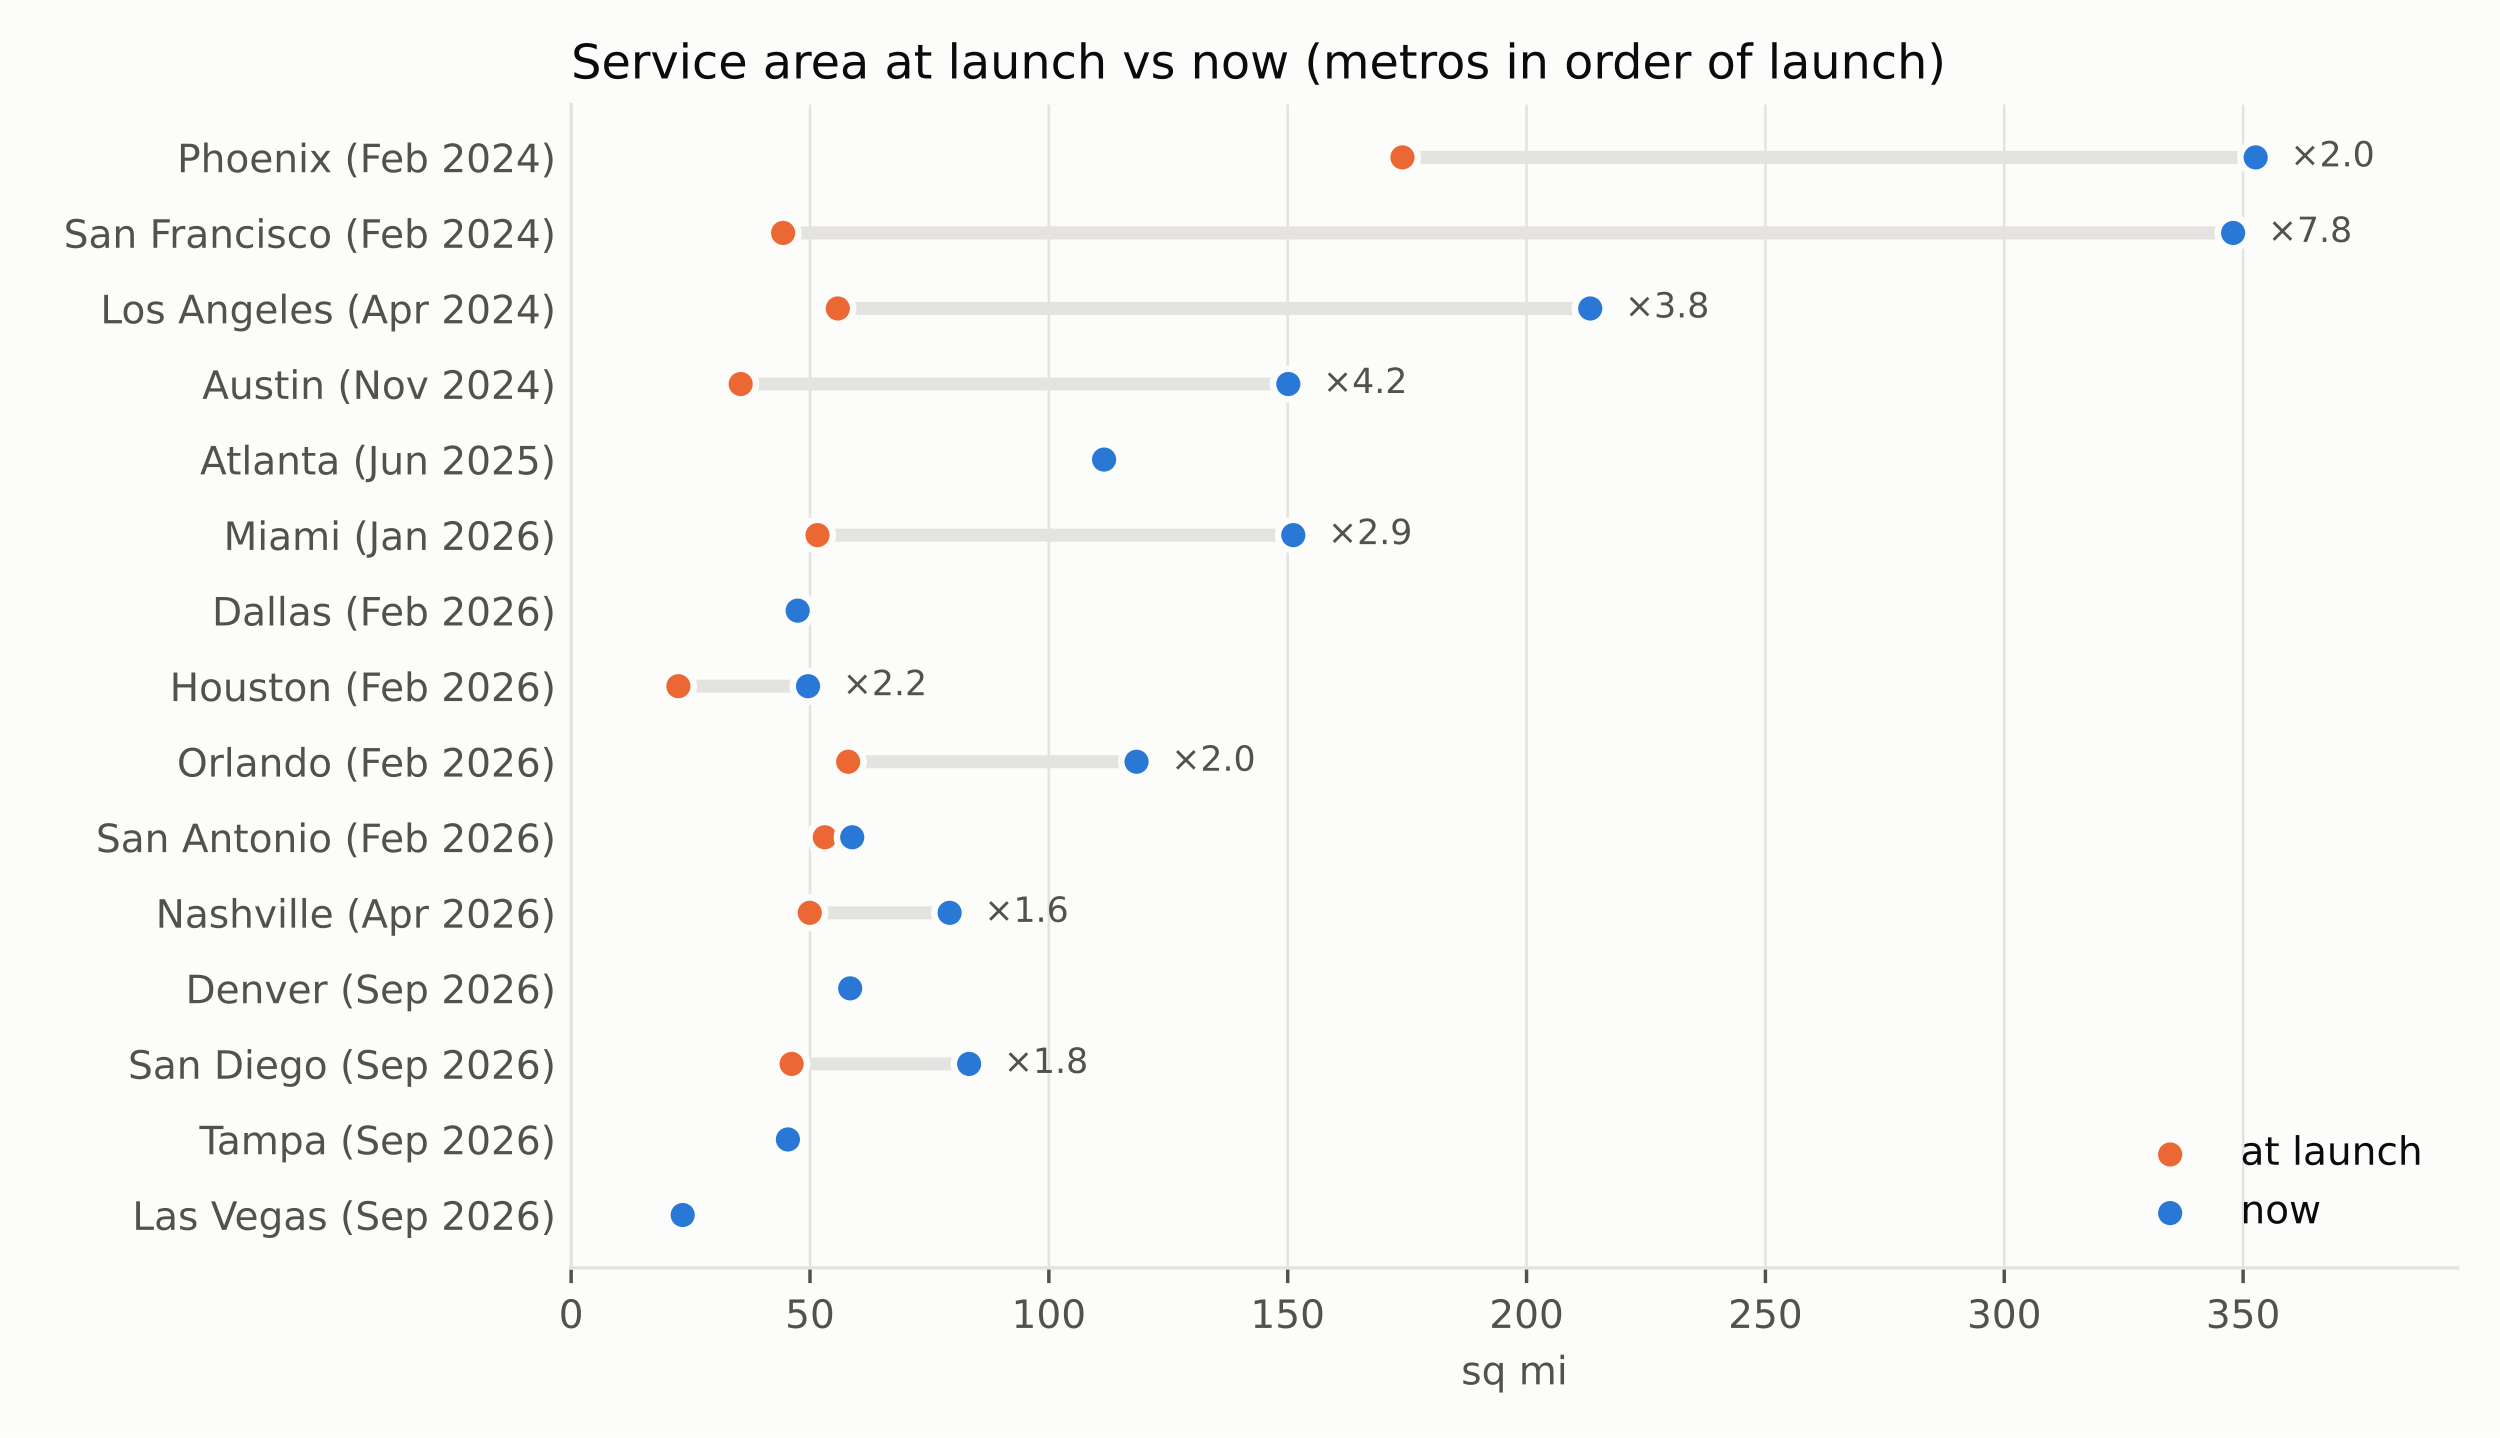
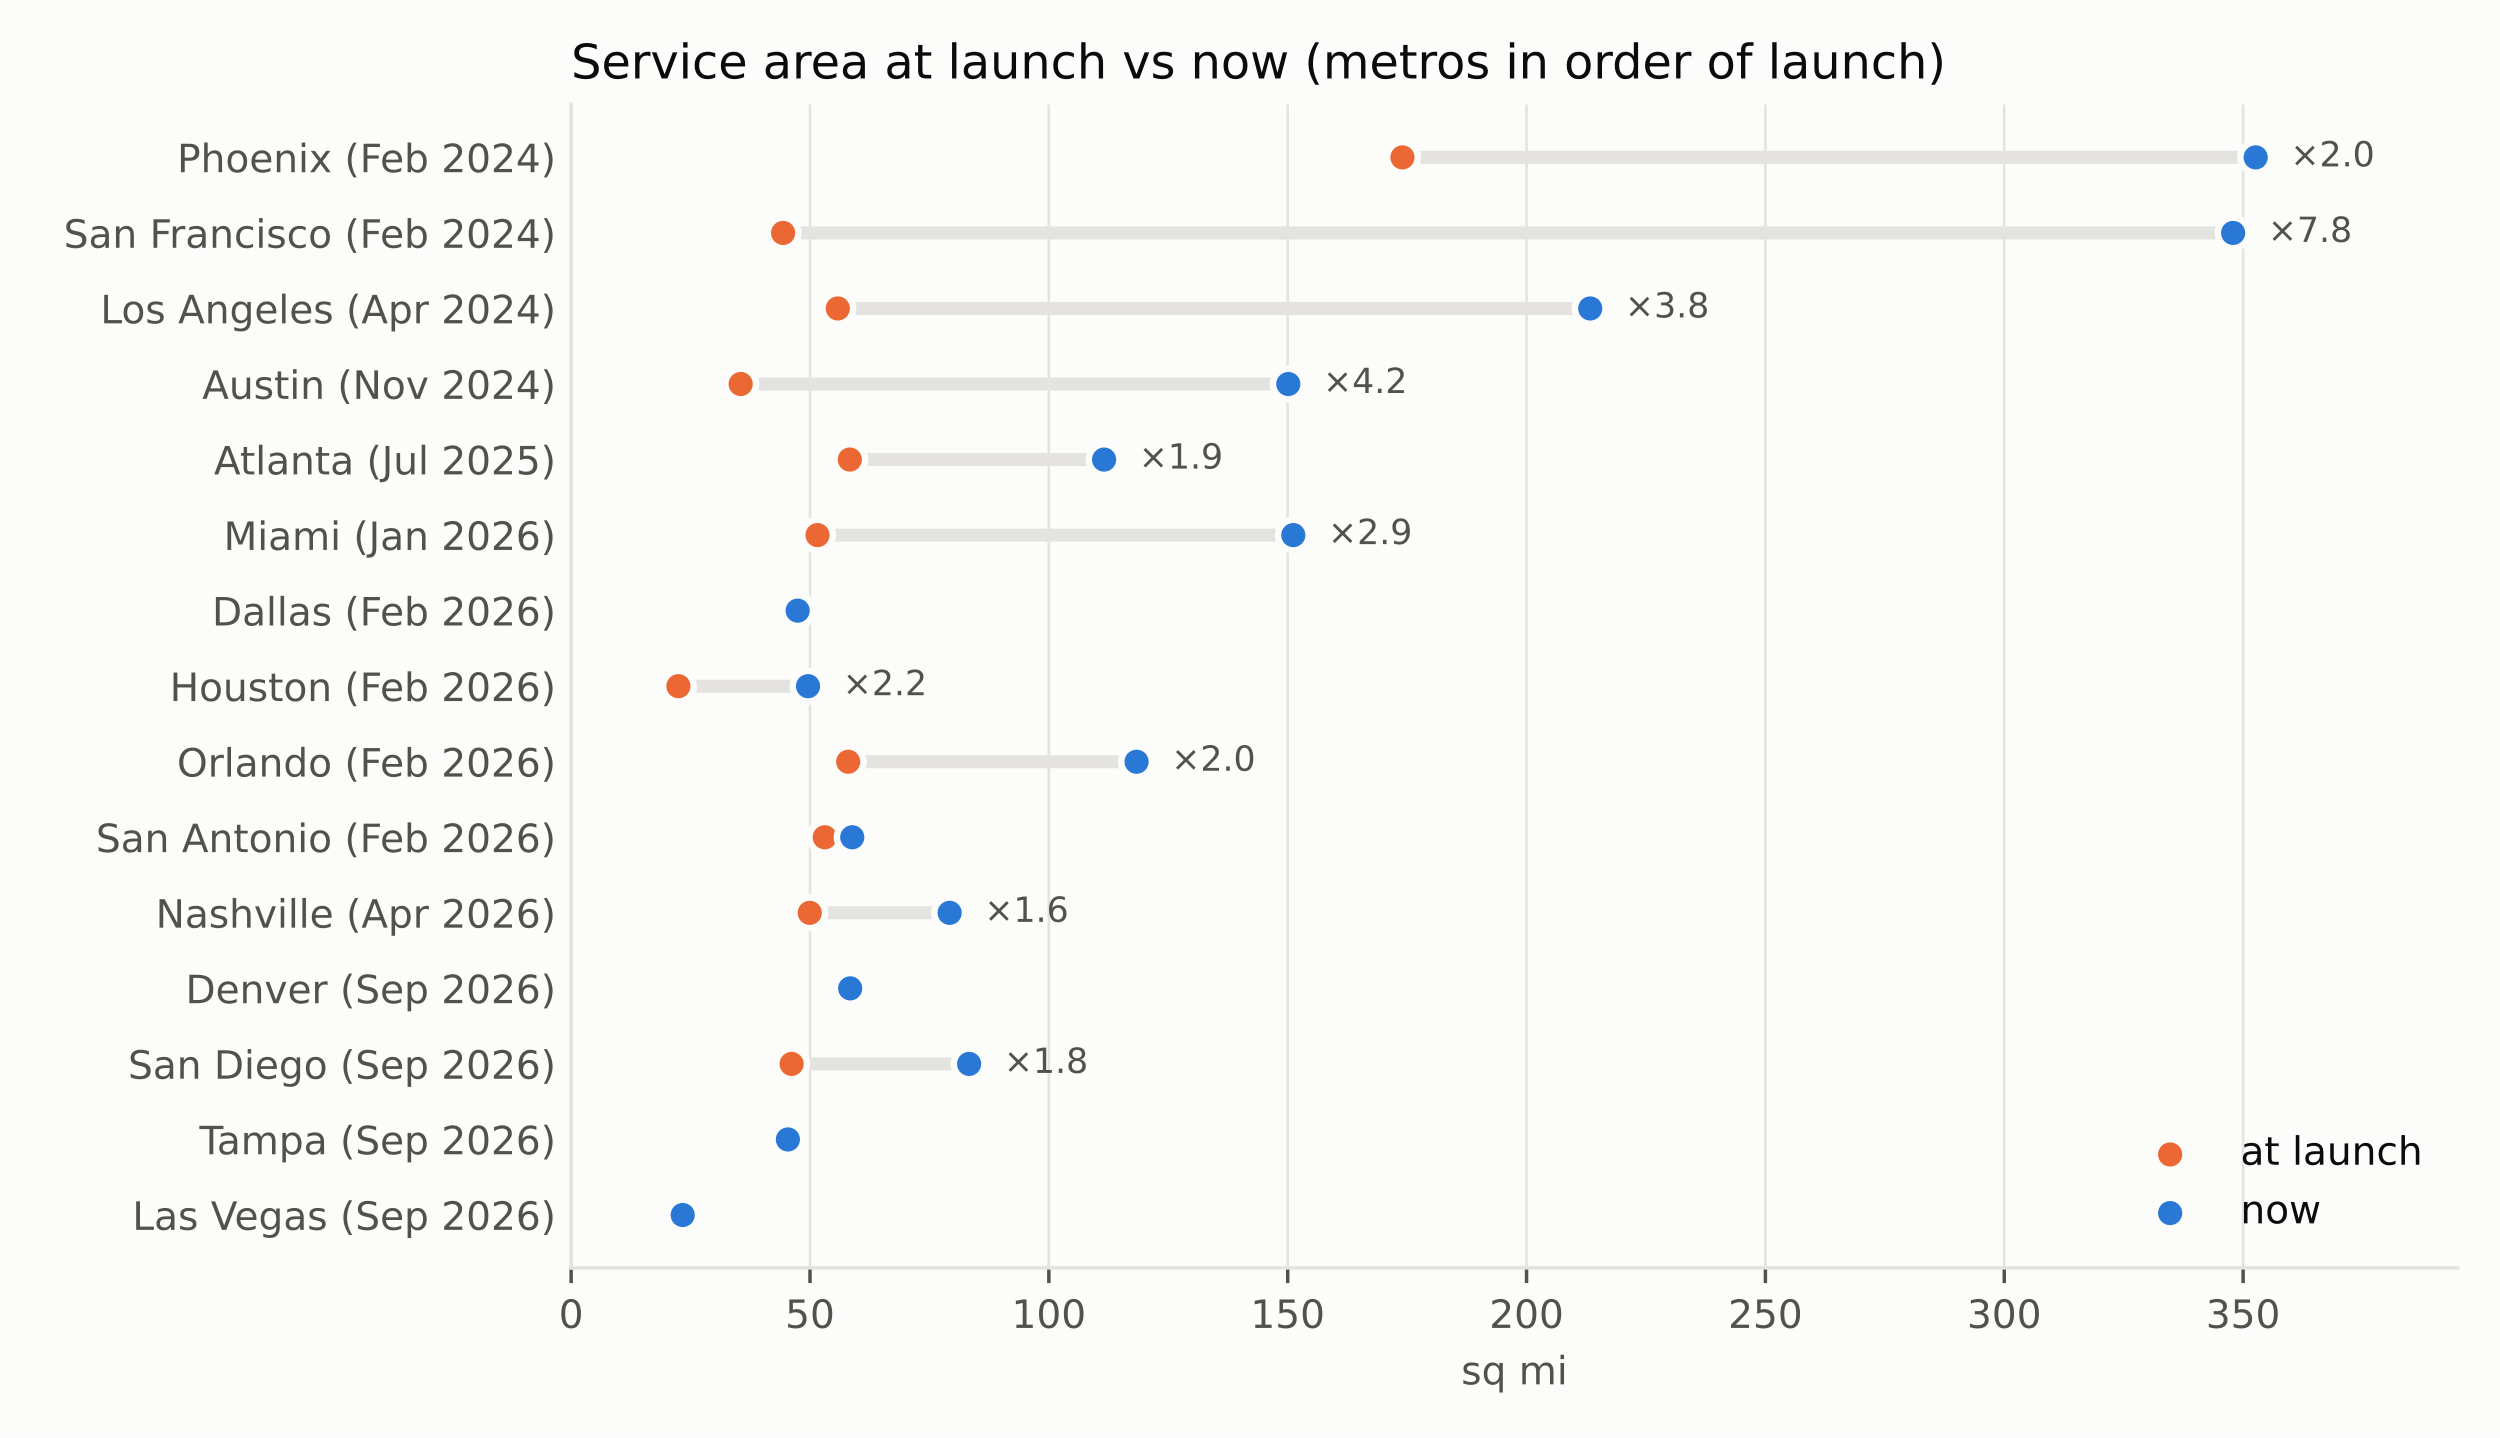
<svg xmlns="http://www.w3.org/2000/svg" xmlns:xlink="http://www.w3.org/1999/xlink" width="576pt" height="331.2pt" viewBox="0 0 576 331.2" version="1.1">
  <defs>
    <style type="text/css">*{stroke-linejoin: round; stroke-linecap: butt}</style>
  </defs>
  <g id="figure_1">
    <g id="patch_1">
      <path d="M 0 331.2  L 576 331.2  L 576 0  L 0 0  z " style="fill: #fcfcfb" />
    </g>
    <g id="axes_1">
      <g id="patch_2">
        <path d="M 131.593 292.118  L 566.28 292.118  L 566.28 24.077  L 131.593 24.077  z " style="fill: #fcfcfb" />
      </g>
      <g id="matplotlib.axis_1">
        <g id="xtick_1">
          <g id="line2d_1">
-             <path d="M 131.593 292.118  L 131.593 24.077  " clip-path="url(#p4efdef2864)" style="fill: none; stroke: #e4e3df; stroke-width: 0.6; stroke-linecap: square" />
+             <path d="M 131.593 292.118  L 131.593 24.077  " clip-path="url(#p75791f9dec)" style="fill: none; stroke: #e4e3df; stroke-width: 0.6; stroke-linecap: square" />
          </g>
          <g id="line2d_2">
            <defs>
-               <path id="m54b55ba261" d="M 0 0  L 0 3.5  " style="stroke: #52514e; stroke-width: 0.8" />
+               <path id="mba1e2a2705" d="M 0 0  L 0 3.5  " style="stroke: #52514e; stroke-width: 0.8" />
            </defs>
            <g>
-               <use xlink:href="#m54b55ba261" x="131.593" y="292.118" style="fill: #52514e; stroke: #52514e; stroke-width: 0.8" />
+               <use xlink:href="#mba1e2a2705" x="131.593" y="292.118" style="fill: #52514e; stroke: #52514e; stroke-width: 0.8" />
            </g>
          </g>
          <g id="text_1">
            <text style="font-size: 9px; font-family: 'DejaVu Sans'; text-anchor: middle; fill: #52514e" x="131.593" y="305.956" transform="rotate(-0 131.5925 305.9558)">0</text>
          </g>
        </g>
        <g id="xtick_2">
          <g id="line2d_3">
-             <path d="M 186.624 292.118  L 186.624 24.077  " clip-path="url(#p4efdef2864)" style="fill: none; stroke: #e4e3df; stroke-width: 0.6; stroke-linecap: square" />
+             <path d="M 186.624 292.118  L 186.624 24.077  " clip-path="url(#p75791f9dec)" style="fill: none; stroke: #e4e3df; stroke-width: 0.6; stroke-linecap: square" />
          </g>
          <g id="line2d_4">
            <g>
-               <use xlink:href="#m54b55ba261" x="186.624" y="292.118" style="fill: #52514e; stroke: #52514e; stroke-width: 0.8" />
+               <use xlink:href="#mba1e2a2705" x="186.624" y="292.118" style="fill: #52514e; stroke: #52514e; stroke-width: 0.8" />
            </g>
          </g>
          <g id="text_2">
            <text style="font-size: 9px; font-family: 'DejaVu Sans'; text-anchor: middle; fill: #52514e" x="186.624" y="305.956" transform="rotate(-0 186.6238 305.9558)">50</text>
          </g>
        </g>
        <g id="xtick_3">
          <g id="line2d_5">
-             <path d="M 241.655 292.118  L 241.655 24.077  " clip-path="url(#p4efdef2864)" style="fill: none; stroke: #e4e3df; stroke-width: 0.6; stroke-linecap: square" />
+             <path d="M 241.655 292.118  L 241.655 24.077  " clip-path="url(#p75791f9dec)" style="fill: none; stroke: #e4e3df; stroke-width: 0.6; stroke-linecap: square" />
          </g>
          <g id="line2d_6">
            <g>
-               <use xlink:href="#m54b55ba261" x="241.655" y="292.118" style="fill: #52514e; stroke: #52514e; stroke-width: 0.8" />
+               <use xlink:href="#mba1e2a2705" x="241.655" y="292.118" style="fill: #52514e; stroke: #52514e; stroke-width: 0.8" />
            </g>
          </g>
          <g id="text_3">
            <text style="font-size: 9px; font-family: 'DejaVu Sans'; text-anchor: middle; fill: #52514e" x="241.655" y="305.956" transform="rotate(-0 241.6551 305.9558)">100</text>
          </g>
        </g>
        <g id="xtick_4">
          <g id="line2d_7">
-             <path d="M 296.686 292.118  L 296.686 24.077  " clip-path="url(#p4efdef2864)" style="fill: none; stroke: #e4e3df; stroke-width: 0.6; stroke-linecap: square" />
+             <path d="M 296.686 292.118  L 296.686 24.077  " clip-path="url(#p75791f9dec)" style="fill: none; stroke: #e4e3df; stroke-width: 0.6; stroke-linecap: square" />
          </g>
          <g id="line2d_8">
            <g>
-               <use xlink:href="#m54b55ba261" x="296.686" y="292.118" style="fill: #52514e; stroke: #52514e; stroke-width: 0.8" />
+               <use xlink:href="#mba1e2a2705" x="296.686" y="292.118" style="fill: #52514e; stroke: #52514e; stroke-width: 0.8" />
            </g>
          </g>
          <g id="text_4">
            <text style="font-size: 9px; font-family: 'DejaVu Sans'; text-anchor: middle; fill: #52514e" x="296.686" y="305.956" transform="rotate(-0 296.6864 305.9558)">150</text>
          </g>
        </g>
        <g id="xtick_5">
          <g id="line2d_9">
-             <path d="M 351.718 292.118  L 351.718 24.077  " clip-path="url(#p4efdef2864)" style="fill: none; stroke: #e4e3df; stroke-width: 0.6; stroke-linecap: square" />
+             <path d="M 351.718 292.118  L 351.718 24.077  " clip-path="url(#p75791f9dec)" style="fill: none; stroke: #e4e3df; stroke-width: 0.6; stroke-linecap: square" />
          </g>
          <g id="line2d_10">
            <g>
-               <use xlink:href="#m54b55ba261" x="351.718" y="292.118" style="fill: #52514e; stroke: #52514e; stroke-width: 0.8" />
+               <use xlink:href="#mba1e2a2705" x="351.718" y="292.118" style="fill: #52514e; stroke: #52514e; stroke-width: 0.8" />
            </g>
          </g>
          <g id="text_5">
            <text style="font-size: 9px; font-family: 'DejaVu Sans'; text-anchor: middle; fill: #52514e" x="351.718" y="305.956" transform="rotate(-0 351.7178 305.9558)">200</text>
          </g>
        </g>
        <g id="xtick_6">
          <g id="line2d_11">
-             <path d="M 406.749 292.118  L 406.749 24.077  " clip-path="url(#p4efdef2864)" style="fill: none; stroke: #e4e3df; stroke-width: 0.6; stroke-linecap: square" />
+             <path d="M 406.749 292.118  L 406.749 24.077  " clip-path="url(#p75791f9dec)" style="fill: none; stroke: #e4e3df; stroke-width: 0.6; stroke-linecap: square" />
          </g>
          <g id="line2d_12">
            <g>
-               <use xlink:href="#m54b55ba261" x="406.749" y="292.118" style="fill: #52514e; stroke: #52514e; stroke-width: 0.8" />
+               <use xlink:href="#mba1e2a2705" x="406.749" y="292.118" style="fill: #52514e; stroke: #52514e; stroke-width: 0.8" />
            </g>
          </g>
          <g id="text_6">
            <text style="font-size: 9px; font-family: 'DejaVu Sans'; text-anchor: middle; fill: #52514e" x="406.749" y="305.956" transform="rotate(-0 406.7491 305.9558)">250</text>
          </g>
        </g>
        <g id="xtick_7">
          <g id="line2d_13">
-             <path d="M 461.78 292.118  L 461.78 24.077  " clip-path="url(#p4efdef2864)" style="fill: none; stroke: #e4e3df; stroke-width: 0.6; stroke-linecap: square" />
+             <path d="M 461.78 292.118  L 461.78 24.077  " clip-path="url(#p75791f9dec)" style="fill: none; stroke: #e4e3df; stroke-width: 0.6; stroke-linecap: square" />
          </g>
          <g id="line2d_14">
            <g>
-               <use xlink:href="#m54b55ba261" x="461.78" y="292.118" style="fill: #52514e; stroke: #52514e; stroke-width: 0.8" />
+               <use xlink:href="#mba1e2a2705" x="461.78" y="292.118" style="fill: #52514e; stroke: #52514e; stroke-width: 0.8" />
            </g>
          </g>
          <g id="text_7">
            <text style="font-size: 9px; font-family: 'DejaVu Sans'; text-anchor: middle; fill: #52514e" x="461.78" y="305.956" transform="rotate(-0 461.7804 305.9558)">300</text>
          </g>
        </g>
        <g id="xtick_8">
          <g id="line2d_15">
-             <path d="M 516.812 292.118  L 516.812 24.077  " clip-path="url(#p4efdef2864)" style="fill: none; stroke: #e4e3df; stroke-width: 0.6; stroke-linecap: square" />
+             <path d="M 516.812 292.118  L 516.812 24.077  " clip-path="url(#p75791f9dec)" style="fill: none; stroke: #e4e3df; stroke-width: 0.6; stroke-linecap: square" />
          </g>
          <g id="line2d_16">
            <g>
-               <use xlink:href="#m54b55ba261" x="516.812" y="292.118" style="fill: #52514e; stroke: #52514e; stroke-width: 0.8" />
+               <use xlink:href="#mba1e2a2705" x="516.812" y="292.118" style="fill: #52514e; stroke: #52514e; stroke-width: 0.8" />
            </g>
          </g>
          <g id="text_8">
            <text style="font-size: 9px; font-family: 'DejaVu Sans'; text-anchor: middle; fill: #52514e" x="516.812" y="305.956" transform="rotate(-0 516.8117 305.9558)">350</text>
          </g>
        </g>
        <g id="text_9">
          <text style="font-size: 9px; font-family: 'DejaVu Sans'; text-anchor: middle; fill: #52514e" x="348.936" y="318.956" transform="rotate(-0 348.9362 318.9565)">sq mi</text>
        </g>
      </g>
      <g id="matplotlib.axis_2">
        <g id="ytick_1">
          <g id="line2d_17" />
          <g id="text_10">
            <text style="font-size: 9px; font-family: 'DejaVu Sans'; text-anchor: end; fill: #52514e" x="128.093" y="39.68" transform="rotate(-0 128.0925 39.68038)">Phoenix  (Feb 2024)</text>
          </g>
        </g>
        <g id="ytick_2">
          <g id="line2d_18" />
          <g id="text_11">
            <text style="font-size: 9px; font-family: 'DejaVu Sans'; text-anchor: end; fill: #52514e" x="128.093" y="57.086" transform="rotate(-0 128.0925 57.0856)">San Francisco  (Feb 2024)</text>
          </g>
        </g>
        <g id="ytick_3">
          <g id="line2d_19" />
          <g id="text_12">
            <text style="font-size: 9px; font-family: 'DejaVu Sans'; text-anchor: end; fill: #52514e" x="128.093" y="74.491" transform="rotate(-0 128.0925 74.49083)">Los Angeles  (Apr 2024)</text>
          </g>
        </g>
        <g id="ytick_4">
          <g id="line2d_20" />
          <g id="text_13">
            <text style="font-size: 9px; font-family: 'DejaVu Sans'; text-anchor: end; fill: #52514e" x="128.093" y="91.896" transform="rotate(-0 128.0925 91.89605)">Austin  (Nov 2024)</text>
          </g>
        </g>
        <g id="ytick_5">
          <g id="line2d_21" />
          <g id="text_14">
-             <text style="font-size: 9px; font-family: 'DejaVu Sans'; text-anchor: end; fill: #52514e" x="128.093" y="109.301" transform="rotate(-0 128.0925 109.3013)">Atlanta  (Jun 2025)</text>
+             <text style="font-size: 9px; font-family: 'DejaVu Sans'; text-anchor: end; fill: #52514e" x="128.093" y="109.301" transform="rotate(-0 128.0925 109.3013)">Atlanta  (Jul 2025)</text>
          </g>
        </g>
        <g id="ytick_6">
          <g id="line2d_22" />
          <g id="text_15">
            <text style="font-size: 9px; font-family: 'DejaVu Sans'; text-anchor: end; fill: #52514e" x="128.093" y="126.707" transform="rotate(-0 128.0925 126.7065)">Miami  (Jan 2026)</text>
          </g>
        </g>
        <g id="ytick_7">
          <g id="line2d_23" />
          <g id="text_16">
            <text style="font-size: 9px; font-family: 'DejaVu Sans'; text-anchor: end; fill: #52514e" x="128.093" y="144.112" transform="rotate(-0 128.0925 144.1117)">Dallas  (Feb 2026)</text>
          </g>
        </g>
        <g id="ytick_8">
          <g id="line2d_24" />
          <g id="text_17">
            <text style="font-size: 9px; font-family: 'DejaVu Sans'; text-anchor: end; fill: #52514e" x="128.093" y="161.517" transform="rotate(-0 128.0925 161.517)">Houston  (Feb 2026)</text>
          </g>
        </g>
        <g id="ytick_9">
          <g id="line2d_25" />
          <g id="text_18">
            <text style="font-size: 9px; font-family: 'DejaVu Sans'; text-anchor: end; fill: #52514e" x="128.093" y="178.922" transform="rotate(-0 128.0925 178.9222)">Orlando  (Feb 2026)</text>
          </g>
        </g>
        <g id="ytick_10">
          <g id="line2d_26" />
          <g id="text_19">
            <text style="font-size: 9px; font-family: 'DejaVu Sans'; text-anchor: end; fill: #52514e" x="128.093" y="196.327" transform="rotate(-0 128.0925 196.3274)">San Antonio  (Feb 2026)</text>
          </g>
        </g>
        <g id="ytick_11">
          <g id="line2d_27" />
          <g id="text_20">
            <text style="font-size: 9px; font-family: 'DejaVu Sans'; text-anchor: end; fill: #52514e" x="128.093" y="213.733" transform="rotate(-0 128.0925 213.7326)">Nashville  (Apr 2026)</text>
          </g>
        </g>
        <g id="ytick_12">
          <g id="line2d_28" />
          <g id="text_21">
            <text style="font-size: 9px; font-family: 'DejaVu Sans'; text-anchor: end; fill: #52514e" x="128.093" y="231.138" transform="rotate(-0 128.0925 231.1375)">Denver  (Sep 2026)</text>
          </g>
        </g>
        <g id="ytick_13">
          <g id="line2d_29" />
          <g id="text_22">
            <text style="font-size: 9px; font-family: 'DejaVu Sans'; text-anchor: end; fill: #52514e" x="128.093" y="248.543" transform="rotate(-0 128.0925 248.5431)">San Diego  (Sep 2026)</text>
          </g>
        </g>
        <g id="ytick_14">
          <g id="line2d_30" />
          <g id="text_23">
            <text style="font-size: 9px; font-family: 'DejaVu Sans'; text-anchor: end; fill: #52514e" x="128.093" y="265.948" transform="rotate(-0 128.0925 265.948)">Tampa  (Sep 2026)</text>
          </g>
        </g>
        <g id="ytick_15">
          <g id="line2d_31" />
          <g id="text_24">
            <text style="font-size: 9px; font-family: 'DejaVu Sans'; text-anchor: end; fill: #52514e" x="128.093" y="283.353" transform="rotate(-0 128.0925 283.3532)">Las Vegas  (Sep 2026)</text>
          </g>
        </g>
      </g>
      <g id="line2d_32">
-         <path d="M 323.123 36.261  L 519.706 36.261  " clip-path="url(#p4efdef2864)" style="fill: none; stroke: #e4e3df; stroke-width: 3; stroke-linecap: round" />
+         <path d="M 323.123 36.261  L 519.706 36.261  " clip-path="url(#p75791f9dec)" style="fill: none; stroke: #e4e3df; stroke-width: 3; stroke-linecap: round" />
      </g>
      <g id="line2d_33">
-         <path d="M 180.427 53.666  L 514.511 53.666  " clip-path="url(#p4efdef2864)" style="fill: none; stroke: #e4e3df; stroke-width: 3; stroke-linecap: round" />
+         <path d="M 180.427 53.666  L 514.511 53.666  " clip-path="url(#p75791f9dec)" style="fill: none; stroke: #e4e3df; stroke-width: 3; stroke-linecap: round" />
      </g>
      <g id="line2d_34">
-         <path d="M 193.029 71.072  L 366.389 71.072  " clip-path="url(#p4efdef2864)" style="fill: none; stroke: #e4e3df; stroke-width: 3; stroke-linecap: round" />
+         <path d="M 193.029 71.072  L 366.389 71.072  " clip-path="url(#p75791f9dec)" style="fill: none; stroke: #e4e3df; stroke-width: 3; stroke-linecap: round" />
      </g>
      <g id="line2d_35">
-         <path d="M 170.654 88.477  L 296.83 88.477  " clip-path="url(#p4efdef2864)" style="fill: none; stroke: #e4e3df; stroke-width: 3; stroke-linecap: round" />
+         <path d="M 170.654 88.477  L 296.83 88.477  " clip-path="url(#p75791f9dec)" style="fill: none; stroke: #e4e3df; stroke-width: 3; stroke-linecap: round" />
      </g>
      <g id="line2d_36">
-         <path d="M 254.378 105.882  L 254.378 105.882  " clip-path="url(#p4efdef2864)" style="fill: none; stroke: #e4e3df; stroke-width: 3; stroke-linecap: round" />
+         <path d="M 195.792 105.882  L 254.378 105.882  " clip-path="url(#p75791f9dec)" style="fill: none; stroke: #e4e3df; stroke-width: 3; stroke-linecap: round" />
      </g>
      <g id="line2d_37">
-         <path d="M 188.352 123.287  L 297.974 123.287  " clip-path="url(#p4efdef2864)" style="fill: none; stroke: #e4e3df; stroke-width: 3; stroke-linecap: round" />
+         <path d="M 188.352 123.287  L 297.974 123.287  " clip-path="url(#p75791f9dec)" style="fill: none; stroke: #e4e3df; stroke-width: 3; stroke-linecap: round" />
      </g>
      <g id="line2d_38">
-         <path d="M 183.784 140.692  L 183.784 140.692  " clip-path="url(#p4efdef2864)" style="fill: none; stroke: #e4e3df; stroke-width: 3; stroke-linecap: round" />
+         <path d="M 183.784 140.692  L 183.784 140.692  " clip-path="url(#p75791f9dec)" style="fill: none; stroke: #e4e3df; stroke-width: 3; stroke-linecap: round" />
      </g>
      <g id="line2d_39">
-         <path d="M 156.302 158.098  L 186.173 158.098  " clip-path="url(#p4efdef2864)" style="fill: none; stroke: #e4e3df; stroke-width: 3; stroke-linecap: round" />
+         <path d="M 156.302 158.098  L 186.173 158.098  " clip-path="url(#p75791f9dec)" style="fill: none; stroke: #e4e3df; stroke-width: 3; stroke-linecap: round" />
      </g>
      <g id="line2d_40">
-         <path d="M 195.418 175.503  L 261.863 175.503  " clip-path="url(#p4efdef2864)" style="fill: none; stroke: #e4e3df; stroke-width: 3; stroke-linecap: round" />
+         <path d="M 195.418 175.503  L 261.863 175.503  " clip-path="url(#p75791f9dec)" style="fill: none; stroke: #e4e3df; stroke-width: 3; stroke-linecap: round" />
      </g>
      <g id="line2d_41">
-         <path d="M 190.025 192.908  L 196.353 192.908  " clip-path="url(#p4efdef2864)" style="fill: none; stroke: #e4e3df; stroke-width: 3; stroke-linecap: round" />
+         <path d="M 190.025 192.908  L 196.353 192.908  " clip-path="url(#p75791f9dec)" style="fill: none; stroke: #e4e3df; stroke-width: 3; stroke-linecap: round" />
      </g>
      <g id="line2d_42">
-         <path d="M 186.569 210.313  L 218.795 210.313  " clip-path="url(#p4efdef2864)" style="fill: none; stroke: #e4e3df; stroke-width: 3; stroke-linecap: round" />
+         <path d="M 186.569 210.313  L 218.795 210.313  " clip-path="url(#p75791f9dec)" style="fill: none; stroke: #e4e3df; stroke-width: 3; stroke-linecap: round" />
      </g>
      <g id="line2d_43">
-         <path d="M 195.88 227.719  L 195.88 227.719  " clip-path="url(#p4efdef2864)" style="fill: none; stroke: #e4e3df; stroke-width: 3; stroke-linecap: round" />
+         <path d="M 195.88 227.719  L 195.88 227.719  " clip-path="url(#p75791f9dec)" style="fill: none; stroke: #e4e3df; stroke-width: 3; stroke-linecap: round" />
      </g>
      <g id="line2d_44">
-         <path d="M 182.386 245.124  L 223.286 245.124  " clip-path="url(#p4efdef2864)" style="fill: none; stroke: #e4e3df; stroke-width: 3; stroke-linecap: round" />
+         <path d="M 182.386 245.124  L 223.286 245.124  " clip-path="url(#p75791f9dec)" style="fill: none; stroke: #e4e3df; stroke-width: 3; stroke-linecap: round" />
      </g>
      <g id="line2d_45">
-         <path d="M 181.528 262.529  L 181.528 262.529  " clip-path="url(#p4efdef2864)" style="fill: none; stroke: #e4e3df; stroke-width: 3; stroke-linecap: round" />
+         <path d="M 181.528 262.529  L 181.528 262.529  " clip-path="url(#p75791f9dec)" style="fill: none; stroke: #e4e3df; stroke-width: 3; stroke-linecap: round" />
      </g>
      <g id="line2d_46">
-         <path d="M 157.292 279.934  L 157.292 279.934  " clip-path="url(#p4efdef2864)" style="fill: none; stroke: #e4e3df; stroke-width: 3; stroke-linecap: round" />
+         <path d="M 157.292 279.934  L 157.292 279.934  " clip-path="url(#p75791f9dec)" style="fill: none; stroke: #e4e3df; stroke-width: 3; stroke-linecap: round" />
      </g>
      <g id="patch_3">
        <path d="M 131.593 292.118  L 131.593 24.077  " style="fill: none; stroke: #e4e3df; stroke-width: 0.8; stroke-linejoin: miter; stroke-linecap: square" />
      </g>
      <g id="patch_4">
        <path d="M 131.593 292.118  L 566.28 292.118  " style="fill: none; stroke: #e4e3df; stroke-width: 0.8; stroke-linejoin: miter; stroke-linecap: square" />
      </g>
      <g id="PathCollection_1">
        <defs>
-           <path id="mb964918614" d="M 0 3.536  C 0.938 3.536 1.837 3.163 2.5 2.5  C 3.163 1.837 3.536 0.938 3.536 0  C 3.536 -0.938 3.163 -1.837 2.5 -2.5  C 1.837 -3.163 0.938 -3.536 0 -3.536  C -0.938 -3.536 -1.837 -3.163 -2.5 -2.5  C -3.163 -1.837 -3.536 -0.938 -3.536 0  C -3.536 0.938 -3.163 1.837 -2.5 2.5  C -1.837 3.163 -0.938 3.536 0 3.536  z " style="stroke: #fcfcfb; stroke-width: 1.5" />
+           <path id="mb2551f843a" d="M 0 3.536  C 0.938 3.536 1.837 3.163 2.5 2.5  C 3.163 1.837 3.536 0.938 3.536 0  C 3.536 -0.938 3.163 -1.837 2.5 -2.5  C 1.837 -3.163 0.938 -3.536 0 -3.536  C -0.938 -3.536 -1.837 -3.163 -2.5 -2.5  C -3.163 -1.837 -3.536 -0.938 -3.536 0  C -3.536 0.938 -3.163 1.837 -2.5 2.5  C -1.837 3.163 -0.938 3.536 0 3.536  z " style="stroke: #fcfcfb; stroke-width: 1.5" />
        </defs>
-         <g clip-path="url(#p4efdef2864)">
-           <use xlink:href="#mb964918614" x="323.123" y="36.261" style="fill: #eb6834; stroke: #fcfcfb; stroke-width: 1.5" />
-           <use xlink:href="#mb964918614" x="180.427" y="53.666" style="fill: #eb6834; stroke: #fcfcfb; stroke-width: 1.5" />
-           <use xlink:href="#mb964918614" x="193.029" y="71.072" style="fill: #eb6834; stroke: #fcfcfb; stroke-width: 1.5" />
-           <use xlink:href="#mb964918614" x="170.654" y="88.477" style="fill: #eb6834; stroke: #fcfcfb; stroke-width: 1.5" />
-           <use xlink:href="#mb964918614" x="254.378" y="105.882" style="fill: #eb6834; stroke: #fcfcfb; stroke-width: 1.5" />
-           <use xlink:href="#mb964918614" x="188.352" y="123.287" style="fill: #eb6834; stroke: #fcfcfb; stroke-width: 1.5" />
-           <use xlink:href="#mb964918614" x="183.784" y="140.692" style="fill: #eb6834; stroke: #fcfcfb; stroke-width: 1.5" />
-           <use xlink:href="#mb964918614" x="156.302" y="158.098" style="fill: #eb6834; stroke: #fcfcfb; stroke-width: 1.5" />
-           <use xlink:href="#mb964918614" x="195.418" y="175.503" style="fill: #eb6834; stroke: #fcfcfb; stroke-width: 1.5" />
-           <use xlink:href="#mb964918614" x="190.025" y="192.908" style="fill: #eb6834; stroke: #fcfcfb; stroke-width: 1.5" />
-           <use xlink:href="#mb964918614" x="186.569" y="210.313" style="fill: #eb6834; stroke: #fcfcfb; stroke-width: 1.5" />
-           <use xlink:href="#mb964918614" x="195.88" y="227.719" style="fill: #eb6834; stroke: #fcfcfb; stroke-width: 1.5" />
-           <use xlink:href="#mb964918614" x="182.386" y="245.124" style="fill: #eb6834; stroke: #fcfcfb; stroke-width: 1.5" />
-           <use xlink:href="#mb964918614" x="181.528" y="262.529" style="fill: #eb6834; stroke: #fcfcfb; stroke-width: 1.5" />
-           <use xlink:href="#mb964918614" x="157.292" y="279.934" style="fill: #eb6834; stroke: #fcfcfb; stroke-width: 1.5" />
+         <g clip-path="url(#p75791f9dec)">
+           <use xlink:href="#mb2551f843a" x="323.123" y="36.261" style="fill: #eb6834; stroke: #fcfcfb; stroke-width: 1.5" />
+           <use xlink:href="#mb2551f843a" x="180.427" y="53.666" style="fill: #eb6834; stroke: #fcfcfb; stroke-width: 1.5" />
+           <use xlink:href="#mb2551f843a" x="193.029" y="71.072" style="fill: #eb6834; stroke: #fcfcfb; stroke-width: 1.5" />
+           <use xlink:href="#mb2551f843a" x="170.654" y="88.477" style="fill: #eb6834; stroke: #fcfcfb; stroke-width: 1.5" />
+           <use xlink:href="#mb2551f843a" x="195.792" y="105.882" style="fill: #eb6834; stroke: #fcfcfb; stroke-width: 1.5" />
+           <use xlink:href="#mb2551f843a" x="188.352" y="123.287" style="fill: #eb6834; stroke: #fcfcfb; stroke-width: 1.5" />
+           <use xlink:href="#mb2551f843a" x="183.784" y="140.692" style="fill: #eb6834; stroke: #fcfcfb; stroke-width: 1.5" />
+           <use xlink:href="#mb2551f843a" x="156.302" y="158.098" style="fill: #eb6834; stroke: #fcfcfb; stroke-width: 1.5" />
+           <use xlink:href="#mb2551f843a" x="195.418" y="175.503" style="fill: #eb6834; stroke: #fcfcfb; stroke-width: 1.5" />
+           <use xlink:href="#mb2551f843a" x="190.025" y="192.908" style="fill: #eb6834; stroke: #fcfcfb; stroke-width: 1.5" />
+           <use xlink:href="#mb2551f843a" x="186.569" y="210.313" style="fill: #eb6834; stroke: #fcfcfb; stroke-width: 1.5" />
+           <use xlink:href="#mb2551f843a" x="195.88" y="227.719" style="fill: #eb6834; stroke: #fcfcfb; stroke-width: 1.5" />
+           <use xlink:href="#mb2551f843a" x="182.386" y="245.124" style="fill: #eb6834; stroke: #fcfcfb; stroke-width: 1.5" />
+           <use xlink:href="#mb2551f843a" x="181.528" y="262.529" style="fill: #eb6834; stroke: #fcfcfb; stroke-width: 1.5" />
+           <use xlink:href="#mb2551f843a" x="157.292" y="279.934" style="fill: #eb6834; stroke: #fcfcfb; stroke-width: 1.5" />
        </g>
      </g>
      <g id="PathCollection_2">
        <defs>
-           <path id="mc34b555e9c" d="M 0 3.536  C 0.938 3.536 1.837 3.163 2.5 2.5  C 3.163 1.837 3.536 0.938 3.536 0  C 3.536 -0.938 3.163 -1.837 2.5 -2.5  C 1.837 -3.163 0.938 -3.536 0 -3.536  C -0.938 -3.536 -1.837 -3.163 -2.5 -2.5  C -3.163 -1.837 -3.536 -0.938 -3.536 0  C -3.536 0.938 -3.163 1.837 -2.5 2.5  C -1.837 3.163 -0.938 3.536 0 3.536  z " style="stroke: #fcfcfb; stroke-width: 1.5" />
+           <path id="meb115db229" d="M 0 3.536  C 0.938 3.536 1.837 3.163 2.5 2.5  C 3.163 1.837 3.536 0.938 3.536 0  C 3.536 -0.938 3.163 -1.837 2.5 -2.5  C 1.837 -3.163 0.938 -3.536 0 -3.536  C -0.938 -3.536 -1.837 -3.163 -2.5 -2.5  C -3.163 -1.837 -3.536 -0.938 -3.536 0  C -3.536 0.938 -3.163 1.837 -2.5 2.5  C -1.837 3.163 -0.938 3.536 0 3.536  z " style="stroke: #fcfcfb; stroke-width: 1.5" />
        </defs>
-         <g clip-path="url(#p4efdef2864)">
-           <use xlink:href="#mc34b555e9c" x="519.706" y="36.261" style="fill: #2a78d6; stroke: #fcfcfb; stroke-width: 1.5" />
-           <use xlink:href="#mc34b555e9c" x="514.511" y="53.666" style="fill: #2a78d6; stroke: #fcfcfb; stroke-width: 1.5" />
-           <use xlink:href="#mc34b555e9c" x="366.389" y="71.072" style="fill: #2a78d6; stroke: #fcfcfb; stroke-width: 1.5" />
-           <use xlink:href="#mc34b555e9c" x="296.83" y="88.477" style="fill: #2a78d6; stroke: #fcfcfb; stroke-width: 1.5" />
-           <use xlink:href="#mc34b555e9c" x="254.378" y="105.882" style="fill: #2a78d6; stroke: #fcfcfb; stroke-width: 1.5" />
-           <use xlink:href="#mc34b555e9c" x="297.974" y="123.287" style="fill: #2a78d6; stroke: #fcfcfb; stroke-width: 1.5" />
-           <use xlink:href="#mc34b555e9c" x="183.784" y="140.692" style="fill: #2a78d6; stroke: #fcfcfb; stroke-width: 1.5" />
-           <use xlink:href="#mc34b555e9c" x="186.173" y="158.098" style="fill: #2a78d6; stroke: #fcfcfb; stroke-width: 1.5" />
-           <use xlink:href="#mc34b555e9c" x="261.863" y="175.503" style="fill: #2a78d6; stroke: #fcfcfb; stroke-width: 1.5" />
-           <use xlink:href="#mc34b555e9c" x="196.353" y="192.908" style="fill: #2a78d6; stroke: #fcfcfb; stroke-width: 1.5" />
-           <use xlink:href="#mc34b555e9c" x="218.795" y="210.313" style="fill: #2a78d6; stroke: #fcfcfb; stroke-width: 1.5" />
-           <use xlink:href="#mc34b555e9c" x="195.88" y="227.719" style="fill: #2a78d6; stroke: #fcfcfb; stroke-width: 1.5" />
-           <use xlink:href="#mc34b555e9c" x="223.286" y="245.124" style="fill: #2a78d6; stroke: #fcfcfb; stroke-width: 1.5" />
-           <use xlink:href="#mc34b555e9c" x="181.528" y="262.529" style="fill: #2a78d6; stroke: #fcfcfb; stroke-width: 1.5" />
-           <use xlink:href="#mc34b555e9c" x="157.292" y="279.934" style="fill: #2a78d6; stroke: #fcfcfb; stroke-width: 1.5" />
+         <g clip-path="url(#p75791f9dec)">
+           <use xlink:href="#meb115db229" x="519.706" y="36.261" style="fill: #2a78d6; stroke: #fcfcfb; stroke-width: 1.5" />
+           <use xlink:href="#meb115db229" x="514.511" y="53.666" style="fill: #2a78d6; stroke: #fcfcfb; stroke-width: 1.5" />
+           <use xlink:href="#meb115db229" x="366.389" y="71.072" style="fill: #2a78d6; stroke: #fcfcfb; stroke-width: 1.5" />
+           <use xlink:href="#meb115db229" x="296.83" y="88.477" style="fill: #2a78d6; stroke: #fcfcfb; stroke-width: 1.5" />
+           <use xlink:href="#meb115db229" x="254.378" y="105.882" style="fill: #2a78d6; stroke: #fcfcfb; stroke-width: 1.5" />
+           <use xlink:href="#meb115db229" x="297.974" y="123.287" style="fill: #2a78d6; stroke: #fcfcfb; stroke-width: 1.5" />
+           <use xlink:href="#meb115db229" x="183.784" y="140.692" style="fill: #2a78d6; stroke: #fcfcfb; stroke-width: 1.5" />
+           <use xlink:href="#meb115db229" x="186.173" y="158.098" style="fill: #2a78d6; stroke: #fcfcfb; stroke-width: 1.5" />
+           <use xlink:href="#meb115db229" x="261.863" y="175.503" style="fill: #2a78d6; stroke: #fcfcfb; stroke-width: 1.5" />
+           <use xlink:href="#meb115db229" x="196.353" y="192.908" style="fill: #2a78d6; stroke: #fcfcfb; stroke-width: 1.5" />
+           <use xlink:href="#meb115db229" x="218.795" y="210.313" style="fill: #2a78d6; stroke: #fcfcfb; stroke-width: 1.5" />
+           <use xlink:href="#meb115db229" x="195.88" y="227.719" style="fill: #2a78d6; stroke: #fcfcfb; stroke-width: 1.5" />
+           <use xlink:href="#meb115db229" x="223.286" y="245.124" style="fill: #2a78d6; stroke: #fcfcfb; stroke-width: 1.5" />
+           <use xlink:href="#meb115db229" x="181.528" y="262.529" style="fill: #2a78d6; stroke: #fcfcfb; stroke-width: 1.5" />
+           <use xlink:href="#meb115db229" x="157.292" y="279.934" style="fill: #2a78d6; stroke: #fcfcfb; stroke-width: 1.5" />
        </g>
      </g>
      <g id="text_25">
        <text style="font-size: 8px; font-family: 'DejaVu Sans'; text-anchor: start; fill: #52514e" x="527.706" y="38.339" transform="rotate(-0 527.7063 38.3392)">×2.0</text>
      </g>
      <g id="text_26">
        <text style="font-size: 8px; font-family: 'DejaVu Sans'; text-anchor: start; fill: #52514e" x="522.511" y="55.744" transform="rotate(-0 522.5114 55.74443)">×7.8</text>
      </g>
      <g id="text_27">
        <text style="font-size: 8px; font-family: 'DejaVu Sans'; text-anchor: start; fill: #52514e" x="374.389" y="73.15" transform="rotate(-0 374.3891 73.14965)">×3.8</text>
      </g>
      <g id="text_28">
        <text style="font-size: 8px; font-family: 'DejaVu Sans'; text-anchor: start; fill: #52514e" x="304.83" y="90.555" transform="rotate(-0 304.8295 90.55488)">×4.2</text>
      </g>
      <g id="text_29">
+         <text style="font-size: 8px; font-family: 'DejaVu Sans'; text-anchor: start; fill: #52514e" x="262.378" y="107.96" transform="rotate(-0 262.3784 107.9601)">×1.9</text>
+       </g>
+       <g id="text_30">
        <text style="font-size: 8px; font-family: 'DejaVu Sans'; text-anchor: start; fill: #52514e" x="305.974" y="125.365" transform="rotate(-0 305.9742 125.3653)">×2.9</text>
      </g>
-       <g id="text_30">
+       <g id="text_31">
        <text style="font-size: 8px; font-family: 'DejaVu Sans'; text-anchor: start; fill: #52514e" x="194.173" y="160.176" transform="rotate(-0 194.1726 160.1758)">×2.2</text>
      </g>
-       <g id="text_31">
+       <g id="text_32">
        <text style="font-size: 8px; font-family: 'DejaVu Sans'; text-anchor: start; fill: #52514e" x="269.863" y="177.581" transform="rotate(-0 269.8626 177.581)">×2.0</text>
      </g>
-       <g id="text_32">
+       <g id="text_33">
        <text style="font-size: 8px; font-family: 'DejaVu Sans'; text-anchor: start; fill: #52514e" x="226.795" y="212.391" transform="rotate(-0 226.7951 212.3915)">×1.6</text>
      </g>
-       <g id="text_33">
+       <g id="text_34">
        <text style="font-size: 8px; font-family: 'DejaVu Sans'; text-anchor: start; fill: #52514e" x="231.286" y="247.202" transform="rotate(-0 231.2857 247.2019)">×1.8</text>
      </g>
-       <g id="text_34">
+       <g id="text_35">
        <text style="font-size: 11px; font-family: 'DejaVu Sans'; text-anchor: start; fill: #0b0b0b" x="131.593" y="18.077" transform="rotate(-0 131.5925 18.07742)">Service area at launch vs now (metros in order of launch)</text>
      </g>
      <g id="legend_1">
        <g id="PathCollection_3">
          <g>
-             <use xlink:href="#mb964918614" x="500.001" y="265.993" style="fill: #eb6834; stroke: #fcfcfb; stroke-width: 1.5" />
-           </g>
-         </g>
-         <g id="text_35">
+             <use xlink:href="#mb2551f843a" x="500.001" y="265.993" style="fill: #eb6834; stroke: #fcfcfb; stroke-width: 1.5" />
+           </g>
+         </g>
+         <g id="text_36">
          <text style="font-size: 9px; font-family: 'DejaVu Sans'; text-anchor: start; fill: #0b0b0b" x="516.201" y="268.355" transform="rotate(-0 516.2006 268.3551)">at launch</text>
        </g>
        <g id="PathCollection_4">
          <g>
-             <use xlink:href="#mc34b555e9c" x="500.001" y="279.493" style="fill: #2a78d6; stroke: #fcfcfb; stroke-width: 1.5" />
-           </g>
-         </g>
-         <g id="text_36">
+             <use xlink:href="#meb115db229" x="500.001" y="279.493" style="fill: #2a78d6; stroke: #fcfcfb; stroke-width: 1.5" />
+           </g>
+         </g>
+         <g id="text_37">
          <text style="font-size: 9px; font-family: 'DejaVu Sans'; text-anchor: start; fill: #0b0b0b" x="516.201" y="281.856" transform="rotate(-0 516.2006 281.8558)">now</text>
        </g>
      </g>
    </g>
  </g>
  <defs>
-     <clipPath id="p4efdef2864">
+     <clipPath id="p75791f9dec">
      <rect x="131.593" y="24.077" width="434.688" height="268.04" />
    </clipPath>
  </defs>
</svg>
